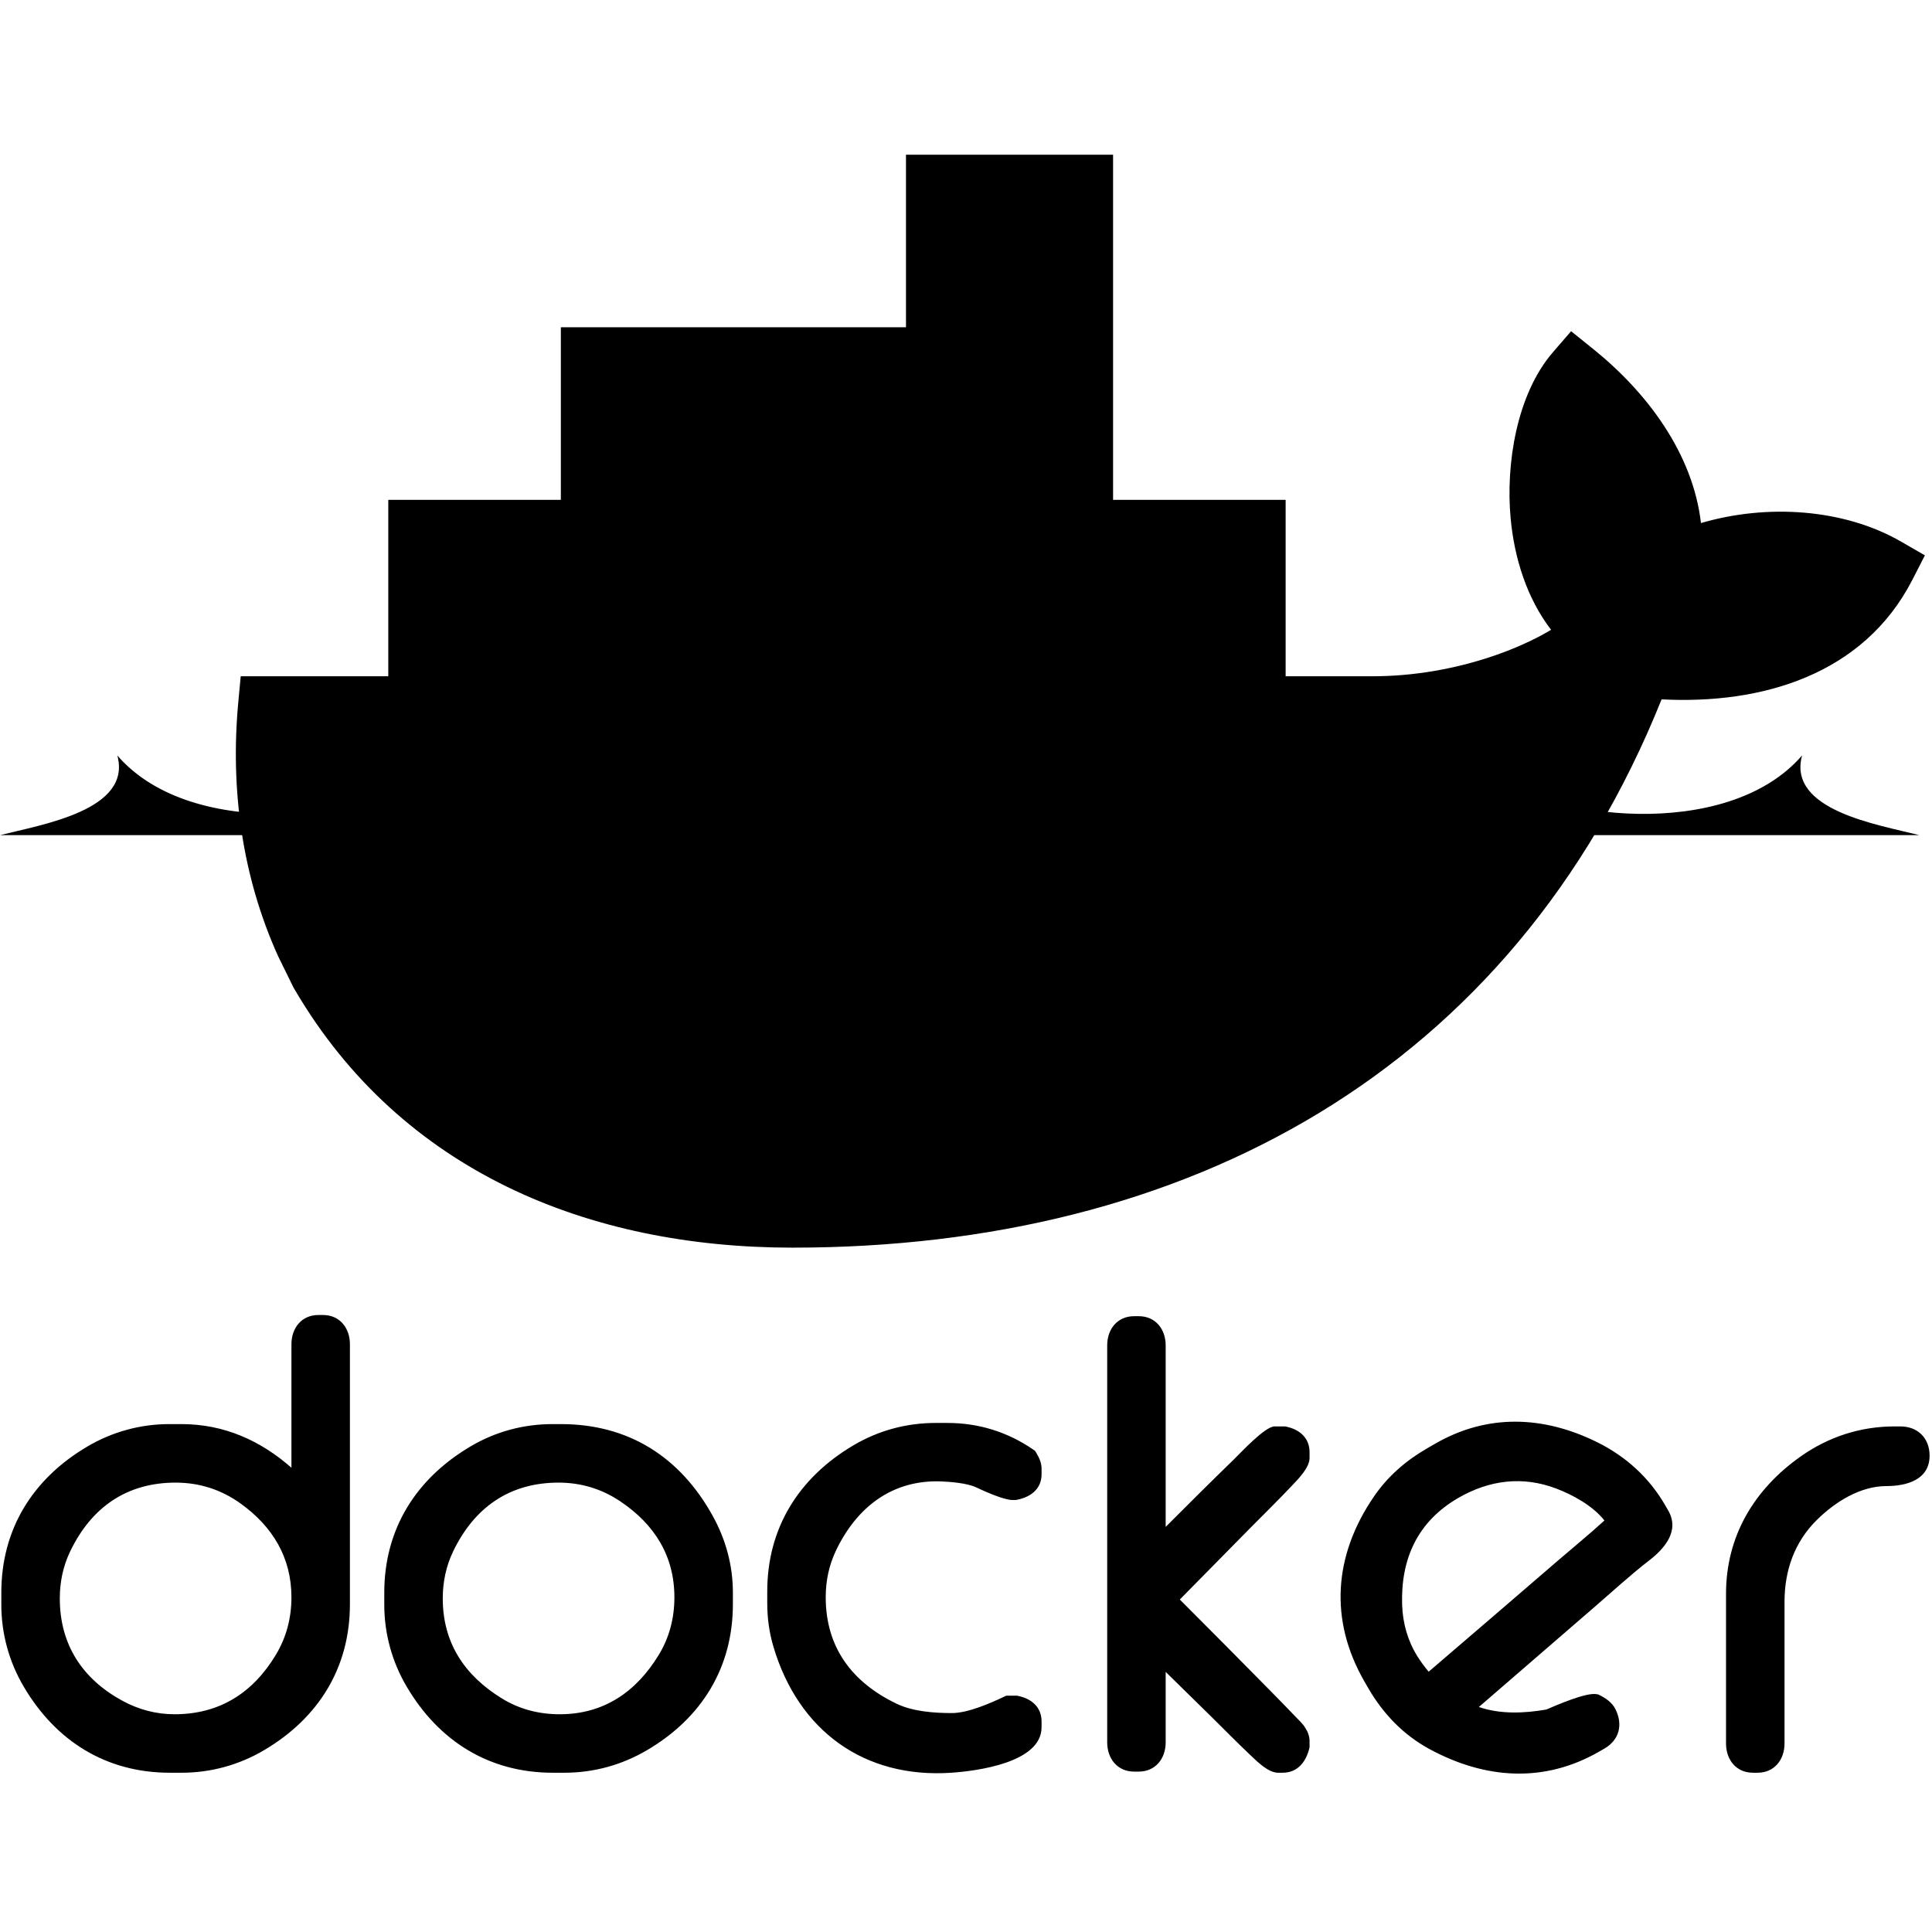
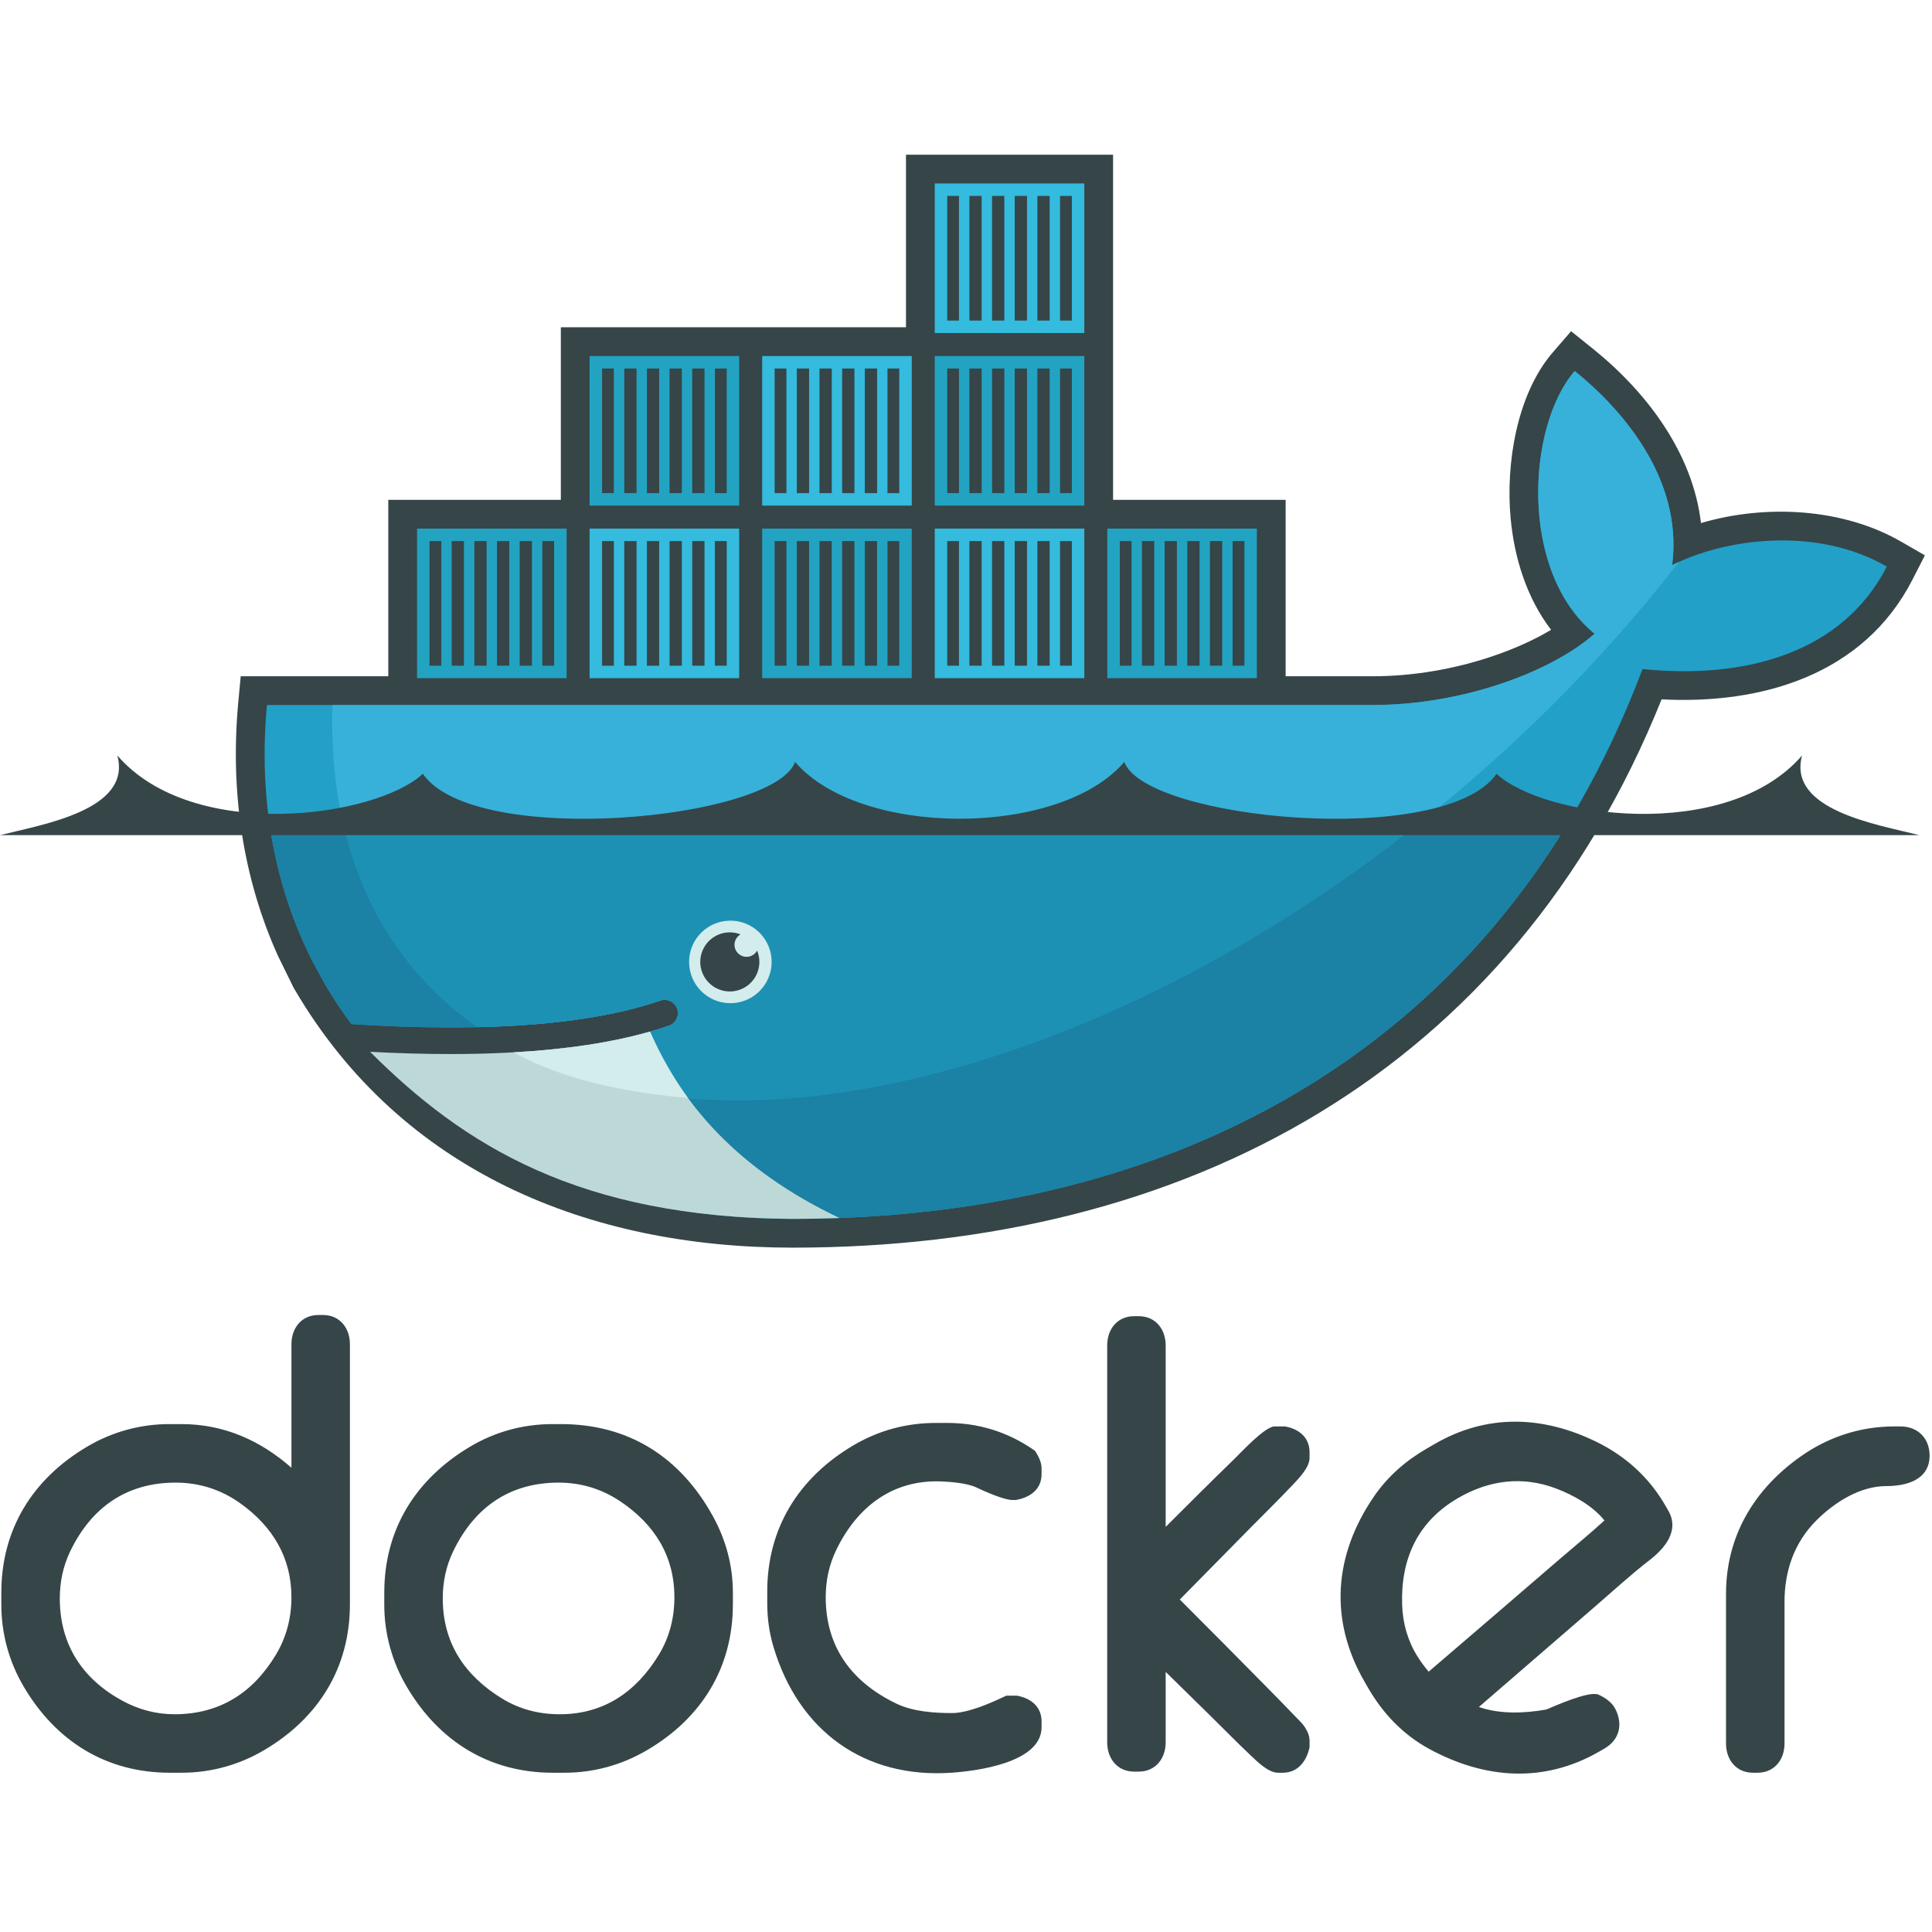
- <svg xmlns="http://www.w3.org/2000/svg" width="800px" height="800px" viewBox="0 -20.5 256 256" fill="#000000">
-   <g id="SVGRepo_bgCarrier" stroke-width="0" />
-   <g id="SVGRepo_tracerCarrier" stroke-linecap="round" stroke-linejoin="round" />
-   <g id="SVGRepo_iconCarrier">
-     <g fill="none" fill-rule="evenodd">
-       <path d="M38.617 173.984v-16.362c0-2.15 1.344-3.877 3.57-3.877h.616c2.225 0 3.563 1.729 3.563 3.877v34.447c0 8.4-4.15 15.084-11.382 19.342a21.374 21.374 0 0 1-10.945 2.985h-1.537c-8.402 0-15.077-4.153-19.342-11.38a21.314 21.314 0 0 1-2.984-10.947v-1.535c0-8.403 4.152-15.083 11.378-19.349a21.298 21.298 0 0 1 10.948-2.985h1.537c5.686 0 10.51 2.204 14.578 5.784zM7.924 191.3c0 6.068 2.941 10.63 8.258 13.54 2.15 1.176 4.484 1.808 6.937 1.808 5.956 0 10.374-2.81 13.421-7.857 1.417-2.348 2.077-4.917 2.077-7.648 0-5.26-2.49-9.365-6.729-12.414-2.57-1.848-5.463-2.775-8.618-2.775-6.492 0-11.164 3.28-13.968 9.106-.946 1.97-1.378 4.061-1.378 6.24zm65.324-23.1h1.074c8.978 0 15.806 4.355 20.133 12.192 1.73 3.135 2.656 6.557 2.656 10.142v1.535c0 8.4-4.142 15.093-11.385 19.343-3.353 1.967-7.057 2.984-10.943 2.984h-1.535c-8.402 0-15.079-4.153-19.342-11.38a21.316 21.316 0 0 1-2.987-10.947v-1.535c0-8.404 4.169-15.062 11.377-19.347 3.351-1.991 7.058-2.987 10.952-2.987zm-14.58 23.1c0 5.89 2.89 10.223 7.865 13.27 2.336 1.43 4.909 2.078 7.638 2.078 5.82 0 10.122-2.951 13.116-7.863 1.428-2.342 2.074-4.915 2.074-7.642 0-5.477-2.638-9.661-7.148-12.693-2.471-1.663-5.222-2.496-8.198-2.496-6.492 0-11.164 3.28-13.967 9.106-.948 1.97-1.38 4.061-1.38 6.24zm70.656-14.727c-1.17-.548-3.36-.73-4.624-.778-6.474-.244-11.158 3.402-13.906 9.113-.949 1.97-1.382 4.055-1.382 6.235 0 6.637 3.485 11.284 9.409 14.117 2.164 1.034 4.958 1.23 7.323 1.23 2.08 0 5.02-1.274 6.866-2.151l.32-.152h1.433l.158.032c1.762.367 3.092 1.484 3.092 3.38v.767c0 4.718-8.622 5.798-11.912 6.028-11.61.803-20.293-5.573-23.603-16.647-.575-1.923-.834-3.833-.834-5.837v-1.533c0-8.403 4.17-15.059 11.377-19.34 3.351-1.99 7.057-2.99 10.95-2.99h1.536c4.13 0 7.934 1.173 11.344 3.502l.28.194.177.292c.368.61.685 1.316.685 2.042v.767c0 1.978-1.48 3.042-3.266 3.386l-.148.026h-.458c-1.156 0-3.785-1.197-4.817-1.683zm25.134 5.247c3.01-3.014 6.03-6.022 9.085-8.986.851-.827 4.074-4.327 5.343-4.327h1.388l.158.033c1.768.367 3.092 1.486 3.092 3.386v.766c0 1.296-1.518 2.802-2.355 3.689-1.78 1.887-3.654 3.712-5.476 5.56l-9.362 9.504c4.031 4.04 8.058 8.083 12.056 12.154a313.304 313.304 0 0 1 3.301 3.396c.385.405.953.909 1.276 1.47.347.526.56 1.119.56 1.752v.8l-.045.185c-.435 1.768-1.557 3.194-3.516 3.194h-.617c-1.282 0-2.73-1.45-3.608-2.279-1.81-1.706-3.557-3.5-5.331-5.243l-5.949-5.84v9.334c0 2.15-1.346 3.878-3.569 3.878h-.61c-2.226 0-3.57-1.728-3.57-3.878v-52.596c0-2.15 1.345-3.87 3.57-3.87h.61c2.223 0 3.569 1.72 3.569 3.87v24.048zm96.577-13.313h.77c2.324 0 3.875 1.566 3.875 3.877 0 3.208-3.067 4.029-5.72 4.029-3.48 0-6.803 2.107-9.202 4.47-2.991 2.949-4.3 6.726-4.3 10.878v18.759c0 2.15-1.343 3.876-3.57 3.876h-.612c-2.227 0-3.569-1.725-3.569-3.876v-19.836c0-7.617 3.708-13.835 9.89-18.196 3.691-2.605 7.919-3.98 12.438-3.98zm-55.074 37.176c2.82.985 6.035.844 8.928.34 1.48-.629 5.264-2.28 6.656-2.038l.217.037.2.098c.85.412 1.661.995 2.095 1.86 1.014 2.027.527 4.065-1.465 5.216l-.663.383c-7.35 4.242-15.168 3.654-22.495-.308-3.503-1.894-6.183-4.705-8.16-8.132l-.462-.801c-4.719-8.172-4.082-16.768 1.24-24.539 1.837-2.686 4.238-4.761 7.045-6.384l1.062-.613c6.922-3.996 14.341-3.722 21.45-.215 3.823 1.886 6.92 4.697 9.054 8.394l.384.666c1.55 2.686-.458 5.026-2.531 6.626-2.406 1.856-4.835 4.09-7.141 6.08-5.142 4.439-10.276 8.888-15.414 13.33zm-6.655-4.674c5.75-4.93 11.502-9.865 17.237-14.816 1.96-1.69 4.109-3.444 6.053-5.221-1.56-1.966-4.166-3.383-6.38-4.228-4.47-1.703-8.877-1.131-12.976 1.235-5.365 3.098-7.65 8.031-7.45 14.17.08 2.418.73 4.748 2.013 6.805.452.725.957 1.406 1.503 2.055zM147.488 45.732h22.866v23.375h11.561c5.34 0 10.831-.951 15.887-2.664 2.485-.843 5.273-2.015 7.724-3.49-3.228-4.214-4.876-9.535-5.36-14.78-.66-7.135.78-16.421 5.608-22.005l2.404-2.78 2.864 2.303c7.211 5.793 13.276 13.889 14.345 23.118 8.683-2.554 18.878-1.95 26.531 2.467l3.14 1.812-1.652 3.226C246.933 68.946 233.4 72.86 220.17 72.167c-19.797 49.309-62.898 72.653-115.157 72.653-27 0-51.77-10.093-65.876-34.047l-.231-.39-2.055-4.182c-4.768-10.544-6.352-22.095-5.278-33.637l.323-3.457H51.45V45.732h22.865V22.866h45.733V0h27.44v45.732" fill="#000000" />
-       <path d="M221.57 54.38c1.533-11.916-7.384-21.275-12.914-25.719-6.373 7.368-7.363 26.678 2.635 34.808-5.58 4.956-17.337 9.448-29.376 9.448H35.37c-1.17 12.567 1.036 24.14 6.075 34.045l1.667 3.05a56.536 56.536 0 0 0 3.455 5.184c6.025.387 11.58.52 16.662.408h.002c9.987-.22 18.136-1.4 24.312-3.54a1.761 1.761 0 0 1 1.153 3.326c-.822.286-1.678.552-2.562.805h-.003c-4.863 1.389-10.078 2.323-16.806 2.738.4.007-.416.06-.418.06-.229.015-.517.048-.747.06-2.648.149-5.506.18-8.428.18-3.196 0-6.343-.06-9.862-.24l-.09.06c12.21 13.724 31.302 21.955 55.234 21.955 50.648 0 93.608-22.452 112.632-72.857 13.496 1.385 26.467-2.057 32.367-13.575-9.398-5.423-21.484-3.694-28.443-.196" fill="#000000" />
-       <path d="M221.57 54.38c1.533-11.916-7.384-21.275-12.914-25.719-6.373 7.368-7.363 26.678 2.635 34.808-5.58 4.956-17.337 9.448-29.376 9.448H44.048c-.598 19.246 6.544 33.855 19.18 42.687h.003c9.987-.22 18.136-1.4 24.312-3.54a1.761 1.761 0 0 1 1.153 3.326c-.822.286-1.678.552-2.562.805h-.003c-4.863 1.389-10.526 2.443-17.254 2.858-.002 0-.163-.155-.165-.155 17.237 8.842 42.23 8.81 70.885-2.197 32.13-12.344 62.029-35.86 82.89-62.757-.314.142-.62.287-.917.436" fill="#000000" />
-       <path d="M35.645 88.186c.91 6.732 2.88 13.035 5.8 18.776l1.667 3.05a56.432 56.432 0 0 0 3.455 5.184c6.026.387 11.581.52 16.664.408 9.987-.22 18.136-1.4 24.312-3.54a1.761 1.761 0 0 1 1.153 3.326c-.822.286-1.678.552-2.562.805h-.003c-4.863 1.389-10.496 2.383-17.224 2.799-.231.014-.634.017-.867.03-2.646.148-5.475.239-8.398.239-3.195 0-6.463-.061-9.98-.24 12.21 13.724 31.42 21.985 55.352 21.985 43.36 0 81.084-16.458 102.979-52.822H35.645" fill="#000000" />
-       <path d="M45.367 88.186c2.592 11.82 8.821 21.099 17.864 27.418 9.987-.22 18.136-1.4 24.312-3.54a1.761 1.761 0 0 1 1.153 3.326c-.822.286-1.678.552-2.562.805h-.003c-4.863 1.389-10.615 2.383-17.344 2.799 17.236 8.84 42.157 8.713 70.81-2.293 17.334-6.66 34.017-16.574 48.984-28.515H45.367" fill="#000000" />
-       <path d="M55.26 49.543h19.818v19.818H55.26V49.543zm1.651 1.652h1.564V67.71h-1.564V51.195zm2.94 0h1.627V67.71h-1.626V51.195zm3.002 0h1.627V67.71h-1.627V51.195zm3.004 0h1.626V67.71h-1.626V51.195zm3.003 0h1.626V67.71H68.86V51.195zm3.002 0h1.565V67.71h-1.565V51.195zM78.126 26.677h19.819v19.817h-19.82V26.677zm1.652 1.652h1.563v16.514h-1.563V28.329zm2.94 0h1.626v16.514h-1.625V28.329zm3.002 0h1.626v16.514H85.72V28.329zm3.003 0h1.626v16.514h-1.626V28.329zm3.003 0h1.627v16.514h-1.627V28.329zm3.002 0h1.566v16.514h-1.566V28.329z" fill="#000000" />
-       <path d="M78.126 49.543h19.819v19.818h-19.82V49.543zm1.652 1.652h1.563V67.71h-1.563V51.195zm2.94 0h1.626V67.71h-1.625V51.195zm3.002 0h1.626V67.71H85.72V51.195zm3.003 0h1.626V67.71h-1.626V51.195zm3.003 0h1.627V67.71h-1.627V51.195zm3.002 0h1.566V67.71h-1.566V51.195z" fill="#000000" />
-       <path d="M100.993 49.543h19.818v19.818h-19.818V49.543zm1.651 1.652h1.563V67.71h-1.563V51.195zm2.94 0h1.626V67.71h-1.626V51.195zm3.003 0h1.626V67.71h-1.626V51.195zm3.003 0h1.626V67.71h-1.626V51.195zm3.002 0h1.628V67.71h-1.628V51.195zm3.003 0h1.564V67.71h-1.564V51.195z" fill="#000000" />
-       <path d="M100.993 26.677h19.818v19.817h-19.818V26.677zm1.651 1.652h1.563v16.514h-1.563V28.329zm2.94 0h1.626v16.514h-1.626V28.329zm3.003 0h1.626v16.514h-1.626V28.329zm3.003 0h1.626v16.514h-1.626V28.329zm3.002 0h1.628v16.514h-1.628V28.329zm3.003 0h1.564v16.514h-1.564V28.329zM123.859 49.543h19.818v19.818h-19.818V49.543zm1.652 1.652h1.563V67.71h-1.563V51.195zm2.94 0h1.626V67.71h-1.626V51.195zm3.002 0h1.626V67.71h-1.626V51.195zm3.003 0h1.627V67.71h-1.627V51.195zm3.003 0h1.627V67.71h-1.627V51.195zm3.003 0h1.564V67.71h-1.564V51.195z" fill="#000000" />
-       <path d="M123.859 26.677h19.818v19.817h-19.818V26.677zm1.652 1.652h1.563v16.514h-1.563V28.329zm2.94 0h1.626v16.514h-1.626V28.329zm3.002 0h1.626v16.514h-1.626V28.329zm3.003 0h1.627v16.514h-1.627V28.329zm3.003 0h1.627v16.514h-1.627V28.329zm3.003 0h1.564v16.514h-1.564V28.329z" fill="#000000" />
-       <path d="M123.859 3.81h19.818V23.63h-19.818V3.81zm1.652 1.651h1.563v16.516h-1.563V5.46zm2.94 0h1.626v16.516h-1.626V5.46zm3.002 0h1.626v16.516h-1.626V5.46zm3.003 0h1.627v16.516h-1.627V5.46zm3.003 0h1.627v16.516h-1.627V5.46zm3.003 0h1.564v16.516h-1.564V5.46z" fill="#000000" />
-       <path d="M146.725 49.543h19.818v19.818h-19.818V49.543zm1.65 1.652h1.565V67.71h-1.564V51.195zm2.94 0h1.627V67.71h-1.626V51.195zm3.004 0h1.627V67.71h-1.627V51.195zm3.002 0h1.627V67.71h-1.627V51.195zm3.004 0h1.626V67.71h-1.626V51.195zm3.002 0h1.564V67.71h-1.564V51.195z" fill="#000000" />
-       <path d="M96.704 101.492a5.468 5.468 0 1 1-.002 10.935 5.468 5.468 0 0 1 .002-10.935" fill="#000000" />
-       <path d="M96.704 103.043c.5 0 .977.094 1.417.265a1.598 1.598 0 0 0 .798 2.98c.605 0 1.13-.335 1.402-.831a3.915 3.915 0 1 1-3.617-2.414M0 90.162h254.327c-5.537-1.404-17.52-3.302-15.544-10.56-10.07 11.652-34.353 8.175-40.482 2.43-6.824 9.898-46.554 6.135-49.325-1.576-8.556 10.041-35.067 10.041-43.623 0-2.773 7.711-42.502 11.474-49.327 1.575-6.128 5.746-30.41 9.223-40.48-2.428C17.522 86.86 5.539 88.758 0 90.163" fill="#000000" />
-       <path d="M111.237 140.89c-13.54-6.425-20.971-15.16-25.106-24.694-5.03 1.435-11.075 2.353-18.1 2.747-2.646.148-5.43.224-8.35.224-3.368 0-6.917-.1-10.643-.297 12.417 12.41 27.692 21.964 55.976 22.138 2.088 0 4.16-.04 6.223-.118" fill="#000000" />
-       <path d="M91.16 124.994c-1.873-2.543-3.69-5.739-5.026-8.8-5.03 1.437-11.077 2.355-18.103 2.75 4.826 2.619 11.727 5.046 23.13 6.05" fill="#000000" />
-     </g>
+ <svg xmlns="http://www.w3.org/2000/svg" width="800px" height="800px" viewBox="0 -20.5 256 256">
+   <g fill="none" fill-rule="evenodd">
+     <path d="M38.617 173.984v-16.362c0-2.15 1.344-3.877 3.57-3.877h.616c2.225 0 3.563 1.729 3.563 3.877v34.447c0 8.4-4.15 15.084-11.382 19.342a21.374 21.374 0 0 1-10.945 2.985h-1.537c-8.402 0-15.077-4.153-19.342-11.38a21.314 21.314 0 0 1-2.984-10.947v-1.535c0-8.403 4.152-15.083 11.378-19.349a21.298 21.298 0 0 1 10.948-2.985h1.537c5.686 0 10.51 2.204 14.578 5.784zM7.924 191.3c0 6.068 2.941 10.63 8.258 13.54 2.15 1.176 4.484 1.808 6.937 1.808 5.956 0 10.374-2.81 13.421-7.857 1.417-2.348 2.077-4.917 2.077-7.648 0-5.26-2.49-9.365-6.729-12.414-2.57-1.848-5.463-2.775-8.618-2.775-6.492 0-11.164 3.28-13.968 9.106-.946 1.97-1.378 4.061-1.378 6.24zm65.324-23.1h1.074c8.978 0 15.806 4.355 20.133 12.192 1.73 3.135 2.656 6.557 2.656 10.142v1.535c0 8.4-4.142 15.093-11.385 19.343-3.353 1.967-7.057 2.984-10.943 2.984h-1.535c-8.402 0-15.079-4.153-19.342-11.38a21.316 21.316 0 0 1-2.987-10.947v-1.535c0-8.404 4.169-15.062 11.377-19.347 3.351-1.991 7.058-2.987 10.952-2.987zm-14.58 23.1c0 5.89 2.89 10.223 7.865 13.27 2.336 1.43 4.909 2.078 7.638 2.078 5.82 0 10.122-2.951 13.116-7.863 1.428-2.342 2.074-4.915 2.074-7.642 0-5.477-2.638-9.661-7.148-12.693-2.471-1.663-5.222-2.496-8.198-2.496-6.492 0-11.164 3.28-13.967 9.106-.948 1.97-1.38 4.061-1.38 6.24zm70.656-14.727c-1.17-.548-3.36-.73-4.624-.778-6.474-.244-11.158 3.402-13.906 9.113-.949 1.97-1.382 4.055-1.382 6.235 0 6.637 3.485 11.284 9.409 14.117 2.164 1.034 4.958 1.23 7.323 1.23 2.08 0 5.02-1.274 6.866-2.151l.32-.152h1.433l.158.032c1.762.367 3.092 1.484 3.092 3.38v.767c0 4.718-8.622 5.798-11.912 6.028-11.61.803-20.293-5.573-23.603-16.647-.575-1.923-.834-3.833-.834-5.837v-1.533c0-8.403 4.17-15.059 11.377-19.34 3.351-1.99 7.057-2.99 10.95-2.99h1.536c4.13 0 7.934 1.173 11.344 3.502l.28.194.177.292c.368.61.685 1.316.685 2.042v.767c0 1.978-1.48 3.042-3.266 3.386l-.148.026h-.458c-1.156 0-3.785-1.197-4.817-1.683zm25.134 5.247c3.01-3.014 6.03-6.022 9.085-8.986.851-.827 4.074-4.327 5.343-4.327h1.388l.158.033c1.768.367 3.092 1.486 3.092 3.386v.766c0 1.296-1.518 2.802-2.355 3.689-1.78 1.887-3.654 3.712-5.476 5.56l-9.362 9.504c4.031 4.04 8.058 8.083 12.056 12.154a313.304 313.304 0 0 1 3.301 3.396c.385.405.953.909 1.276 1.47.347.526.56 1.119.56 1.752v.8l-.045.185c-.435 1.768-1.557 3.194-3.516 3.194h-.617c-1.282 0-2.73-1.45-3.608-2.279-1.81-1.706-3.557-3.5-5.331-5.243l-5.949-5.84v9.334c0 2.15-1.346 3.878-3.569 3.878h-.61c-2.226 0-3.57-1.728-3.57-3.878v-52.596c0-2.15 1.345-3.87 3.57-3.87h.61c2.223 0 3.569 1.72 3.569 3.87v24.048zm96.577-13.313h.77c2.324 0 3.875 1.566 3.875 3.877 0 3.208-3.067 4.029-5.72 4.029-3.48 0-6.803 2.107-9.202 4.47-2.991 2.949-4.3 6.726-4.3 10.878v18.759c0 2.15-1.343 3.876-3.57 3.876h-.612c-2.227 0-3.569-1.725-3.569-3.876v-19.836c0-7.617 3.708-13.835 9.89-18.196 3.691-2.605 7.919-3.98 12.438-3.98zm-55.074 37.176c2.82.985 6.035.844 8.928.34 1.48-.629 5.264-2.28 6.656-2.038l.217.037.2.098c.85.412 1.661.995 2.095 1.86 1.014 2.027.527 4.065-1.465 5.216l-.663.383c-7.35 4.242-15.168 3.654-22.495-.308-3.503-1.894-6.183-4.705-8.16-8.132l-.462-.801c-4.719-8.172-4.082-16.768 1.24-24.539 1.837-2.686 4.238-4.761 7.045-6.384l1.062-.613c6.922-3.996 14.341-3.722 21.45-.215 3.823 1.886 6.92 4.697 9.054 8.394l.384.666c1.55 2.686-.458 5.026-2.531 6.626-2.406 1.856-4.835 4.09-7.141 6.08-5.142 4.439-10.276 8.888-15.414 13.33zm-6.655-4.674c5.75-4.93 11.502-9.865 17.237-14.816 1.96-1.69 4.109-3.444 6.053-5.221-1.56-1.966-4.166-3.383-6.38-4.228-4.47-1.703-8.877-1.131-12.976 1.235-5.365 3.098-7.65 8.031-7.45 14.17.08 2.418.73 4.748 2.013 6.805.452.725.957 1.406 1.503 2.055zM147.488 45.732h22.866v23.375h11.561c5.34 0 10.831-.951 15.887-2.664 2.485-.843 5.273-2.015 7.724-3.49-3.228-4.214-4.876-9.535-5.36-14.78-.66-7.135.78-16.421 5.608-22.005l2.404-2.78 2.864 2.303c7.211 5.793 13.276 13.889 14.345 23.118 8.683-2.554 18.878-1.95 26.531 2.467l3.14 1.812-1.652 3.226C246.933 68.946 233.4 72.86 220.17 72.167c-19.797 49.309-62.898 72.653-115.157 72.653-27 0-51.77-10.093-65.876-34.047l-.231-.39-2.055-4.182c-4.768-10.544-6.352-22.095-5.278-33.637l.323-3.457H51.45V45.732h22.865V22.866h45.733V0h27.44v45.732" fill="#364548" />
+     <path d="M221.57 54.38c1.533-11.916-7.384-21.275-12.914-25.719-6.373 7.368-7.363 26.678 2.635 34.808-5.58 4.956-17.337 9.448-29.376 9.448H35.37c-1.17 12.567 1.036 24.14 6.075 34.045l1.667 3.05a56.536 56.536 0 0 0 3.455 5.184c6.025.387 11.58.52 16.662.408h.002c9.987-.22 18.136-1.4 24.312-3.54a1.761 1.761 0 0 1 1.153 3.326c-.822.286-1.678.552-2.562.805h-.003c-4.863 1.389-10.078 2.323-16.806 2.738.4.007-.416.06-.418.06-.229.015-.517.048-.747.06-2.648.149-5.506.18-8.428.18-3.196 0-6.343-.06-9.862-.24l-.09.06c12.21 13.724 31.302 21.955 55.234 21.955 50.648 0 93.608-22.452 112.632-72.857 13.496 1.385 26.467-2.057 32.367-13.575-9.398-5.423-21.484-3.694-28.443-.196" fill="#22A0C8" />
+     <path d="M221.57 54.38c1.533-11.916-7.384-21.275-12.914-25.719-6.373 7.368-7.363 26.678 2.635 34.808-5.58 4.956-17.337 9.448-29.376 9.448H44.048c-.598 19.246 6.544 33.855 19.18 42.687h.003c9.987-.22 18.136-1.4 24.312-3.54a1.761 1.761 0 0 1 1.153 3.326c-.822.286-1.678.552-2.562.805h-.003c-4.863 1.389-10.526 2.443-17.254 2.858-.002 0-.163-.155-.165-.155 17.237 8.842 42.23 8.81 70.885-2.197 32.13-12.344 62.029-35.86 82.89-62.757-.314.142-.62.287-.917.436" fill="#37B1D9" />
+     <path d="M35.645 88.186c.91 6.732 2.88 13.035 5.8 18.776l1.667 3.05a56.432 56.432 0 0 0 3.455 5.184c6.026.387 11.581.52 16.664.408 9.987-.22 18.136-1.4 24.312-3.54a1.761 1.761 0 0 1 1.153 3.326c-.822.286-1.678.552-2.562.805h-.003c-4.863 1.389-10.496 2.383-17.224 2.799-.231.014-.634.017-.867.03-2.646.148-5.475.239-8.398.239-3.195 0-6.463-.061-9.98-.24 12.21 13.724 31.42 21.985 55.352 21.985 43.36 0 81.084-16.458 102.979-52.822H35.645" fill="#1B81A5" />
+     <path d="M45.367 88.186c2.592 11.82 8.821 21.099 17.864 27.418 9.987-.22 18.136-1.4 24.312-3.54a1.761 1.761 0 0 1 1.153 3.326c-.822.286-1.678.552-2.562.805h-.003c-4.863 1.389-10.615 2.383-17.344 2.799 17.236 8.84 42.157 8.713 70.81-2.293 17.334-6.66 34.017-16.574 48.984-28.515H45.367" fill="#1D91B4" />
+     <path d="M55.26 49.543h19.818v19.818H55.26V49.543zm1.651 1.652h1.564V67.71h-1.564V51.195zm2.94 0h1.627V67.71h-1.626V51.195zm3.002 0h1.627V67.71h-1.627V51.195zm3.004 0h1.626V67.71h-1.626V51.195zm3.003 0h1.626V67.71H68.86V51.195zm3.002 0h1.565V67.71h-1.565V51.195zM78.126 26.677h19.819v19.817h-19.82V26.677zm1.652 1.652h1.563v16.514h-1.563V28.329zm2.94 0h1.626v16.514h-1.625V28.329zm3.002 0h1.626v16.514H85.72V28.329zm3.003 0h1.626v16.514h-1.626V28.329zm3.003 0h1.627v16.514h-1.627V28.329zm3.002 0h1.566v16.514h-1.566V28.329z" fill="#23A3C2" />
+     <path d="M78.126 49.543h19.819v19.818h-19.82V49.543zm1.652 1.652h1.563V67.71h-1.563V51.195zm2.94 0h1.626V67.71h-1.625V51.195zm3.002 0h1.626V67.71H85.72V51.195zm3.003 0h1.626V67.71h-1.626V51.195zm3.003 0h1.627V67.71h-1.627V51.195zm3.002 0h1.566V67.71h-1.566V51.195z" fill="#34BBDE" />
+     <path d="M100.993 49.543h19.818v19.818h-19.818V49.543zm1.651 1.652h1.563V67.71h-1.563V51.195zm2.94 0h1.626V67.71h-1.626V51.195zm3.003 0h1.626V67.71h-1.626V51.195zm3.003 0h1.626V67.71h-1.626V51.195zm3.002 0h1.628V67.71h-1.628V51.195zm3.003 0h1.564V67.71h-1.564V51.195z" fill="#23A3C2" />
+     <path d="M100.993 26.677h19.818v19.817h-19.818V26.677zm1.651 1.652h1.563v16.514h-1.563V28.329zm2.94 0h1.626v16.514h-1.626V28.329zm3.003 0h1.626v16.514h-1.626V28.329zm3.003 0h1.626v16.514h-1.626V28.329zm3.002 0h1.628v16.514h-1.628V28.329zm3.003 0h1.564v16.514h-1.564V28.329zM123.859 49.543h19.818v19.818h-19.818V49.543zm1.652 1.652h1.563V67.71h-1.563V51.195zm2.94 0h1.626V67.71h-1.626V51.195zm3.002 0h1.626V67.71h-1.626V51.195zm3.003 0h1.627V67.71h-1.627V51.195zm3.003 0h1.627V67.71h-1.627V51.195zm3.003 0h1.564V67.71h-1.564V51.195z" fill="#34BBDE" />
+     <path d="M123.859 26.677h19.818v19.817h-19.818V26.677zm1.652 1.652h1.563v16.514h-1.563V28.329zm2.94 0h1.626v16.514h-1.626V28.329zm3.002 0h1.626v16.514h-1.626V28.329zm3.003 0h1.627v16.514h-1.627V28.329zm3.003 0h1.627v16.514h-1.627V28.329zm3.003 0h1.564v16.514h-1.564V28.329z" fill="#23A3C2" />
+     <path d="M123.859 3.81h19.818V23.63h-19.818V3.81zm1.652 1.651h1.563v16.516h-1.563V5.46zm2.94 0h1.626v16.516h-1.626V5.46zm3.002 0h1.626v16.516h-1.626V5.46zm3.003 0h1.627v16.516h-1.627V5.46zm3.003 0h1.627v16.516h-1.627V5.46zm3.003 0h1.564v16.516h-1.564V5.46z" fill="#34BBDE" />
+     <path d="M146.725 49.543h19.818v19.818h-19.818V49.543zm1.65 1.652h1.565V67.71h-1.564V51.195zm2.94 0h1.627V67.71h-1.626V51.195zm3.004 0h1.627V67.71h-1.627V51.195zm3.002 0h1.627V67.71h-1.627V51.195zm3.004 0h1.626V67.71h-1.626V51.195zm3.002 0h1.564V67.71h-1.564V51.195z" fill="#23A3C2" />
+     <path d="M96.704 101.492a5.468 5.468 0 1 1-.002 10.935 5.468 5.468 0 0 1 .002-10.935" fill="#D3ECEC" />
+     <path d="M96.704 103.043c.5 0 .977.094 1.417.265a1.598 1.598 0 0 0 .798 2.98c.605 0 1.13-.335 1.402-.831a3.915 3.915 0 1 1-3.617-2.414M0 90.162h254.327c-5.537-1.404-17.52-3.302-15.544-10.56-10.07 11.652-34.353 8.175-40.482 2.43-6.824 9.898-46.554 6.135-49.325-1.576-8.556 10.041-35.067 10.041-43.623 0-2.773 7.711-42.502 11.474-49.327 1.575-6.128 5.746-30.41 9.223-40.48-2.428C17.522 86.86 5.539 88.758 0 90.163" fill="#364548" />
+     <path d="M111.237 140.89c-13.54-6.425-20.971-15.16-25.106-24.694-5.03 1.435-11.075 2.353-18.1 2.747-2.646.148-5.43.224-8.35.224-3.368 0-6.917-.1-10.643-.297 12.417 12.41 27.692 21.964 55.976 22.138 2.088 0 4.16-.04 6.223-.118" fill="#BDD9D7" />
+     <path d="M91.16 124.994c-1.873-2.543-3.69-5.739-5.026-8.8-5.03 1.437-11.077 2.355-18.103 2.75 4.826 2.619 11.727 5.046 23.13 6.05" fill="#D3ECEC" />
  </g>
</svg>
